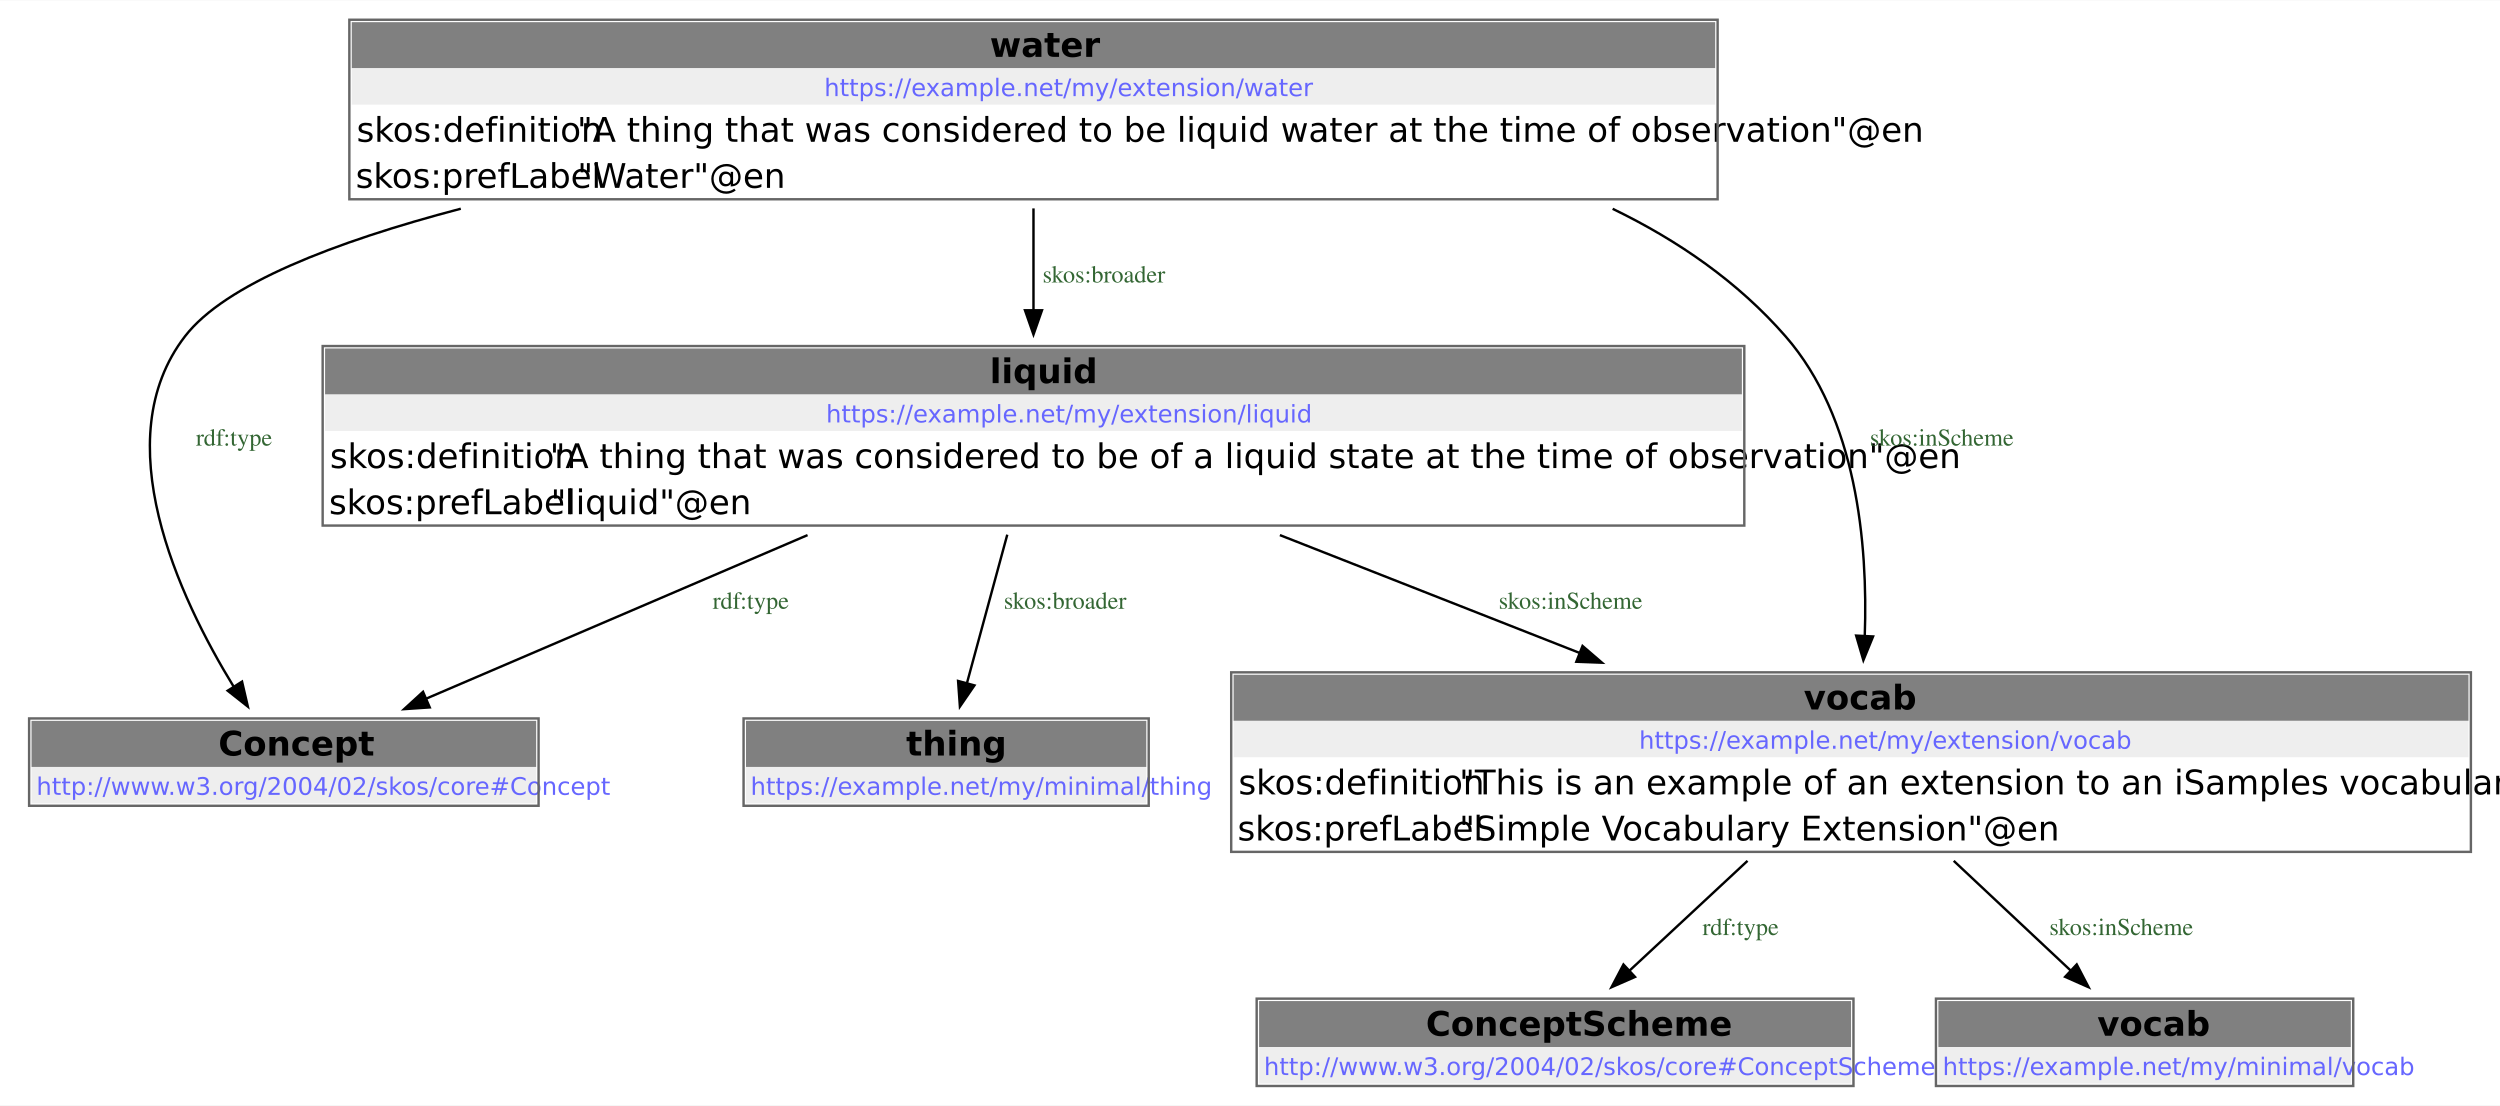
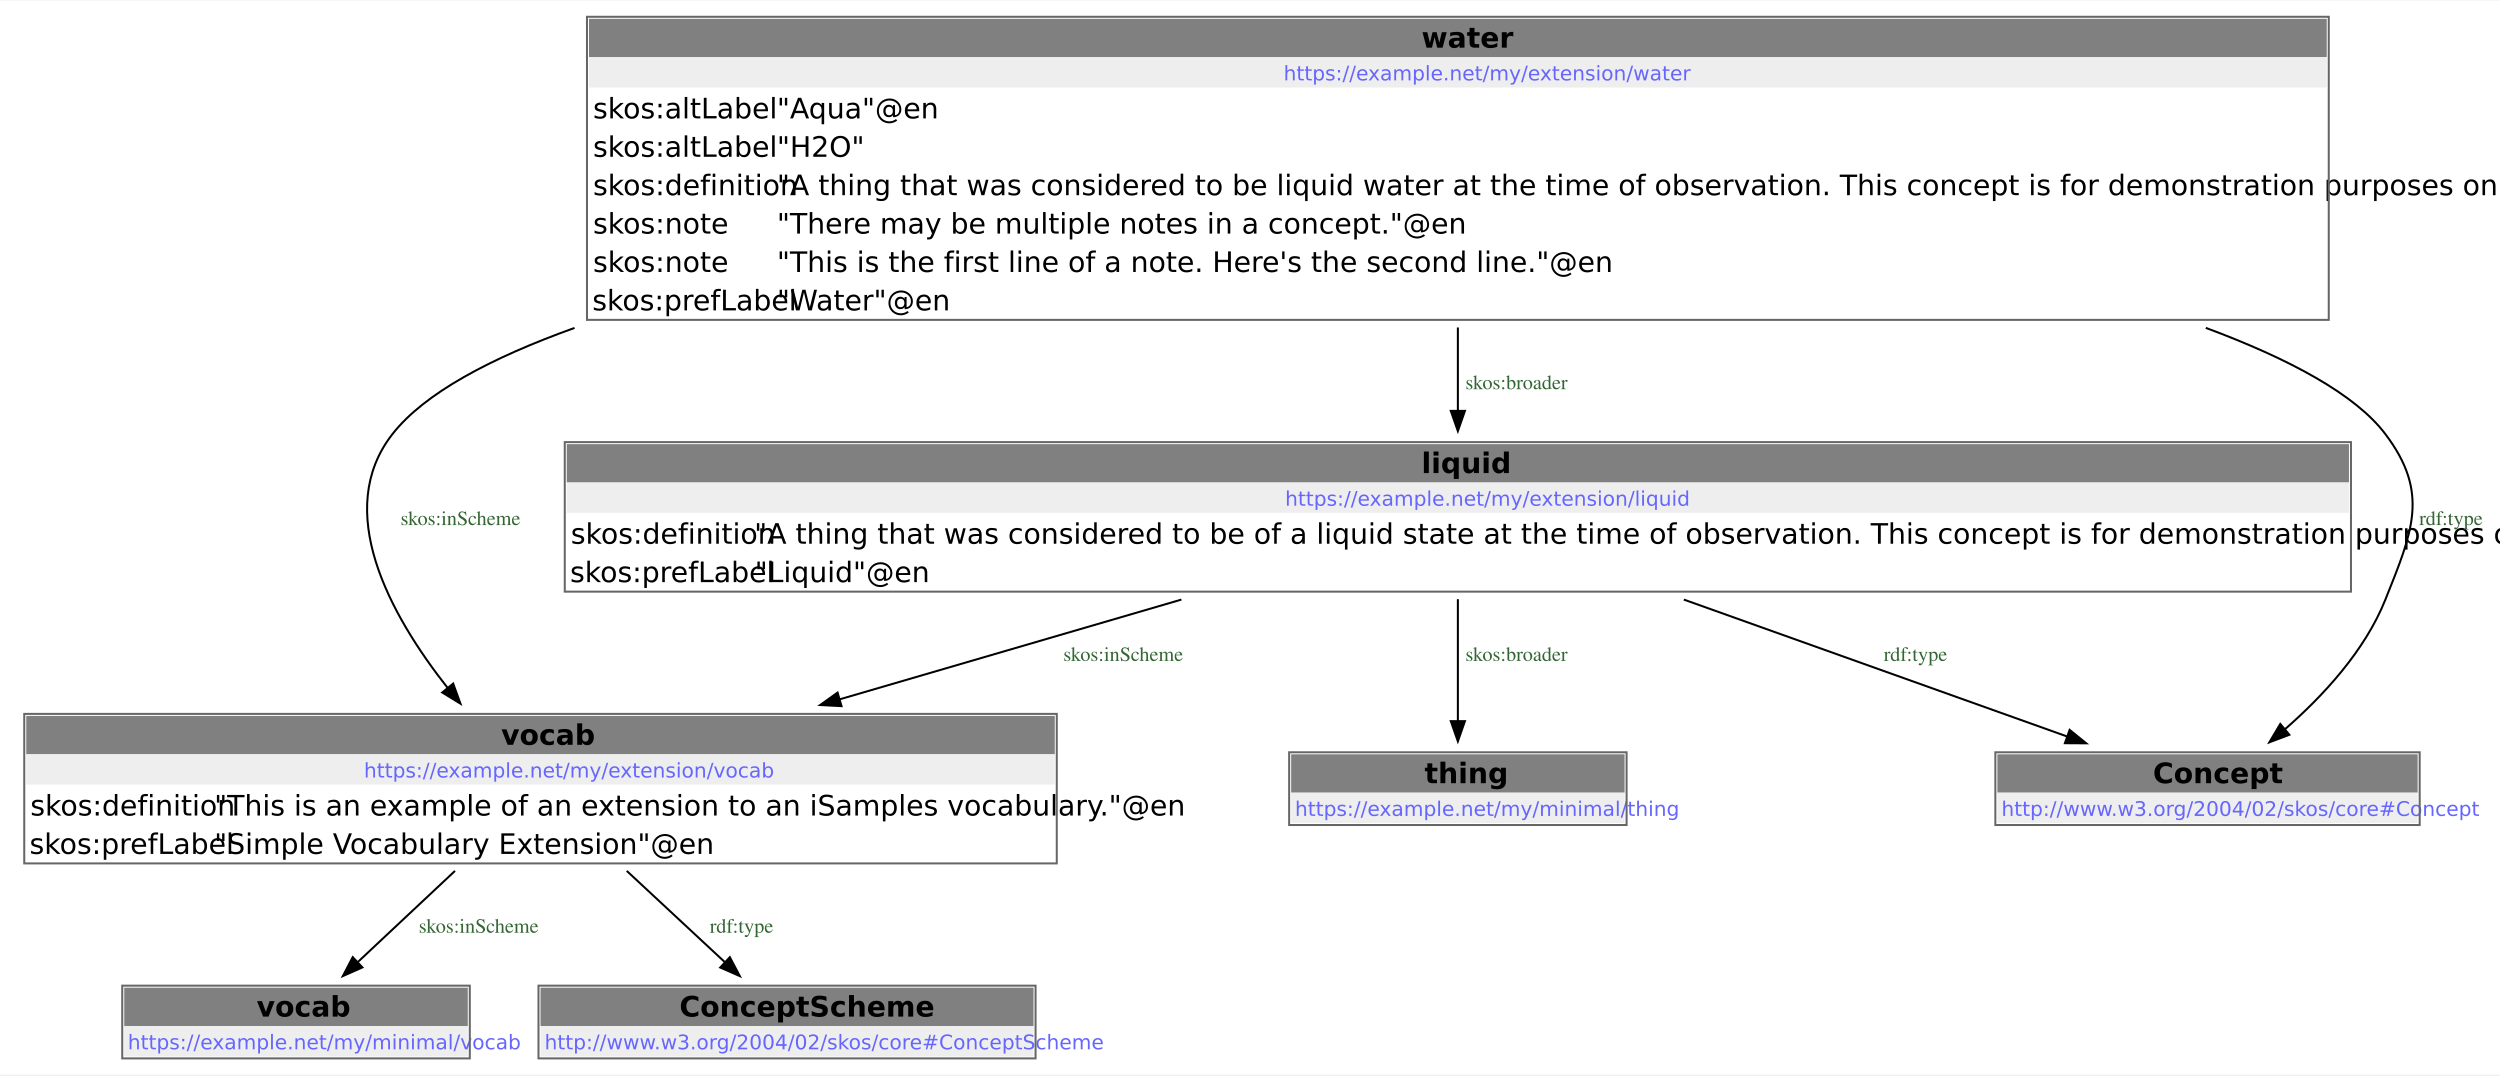
- <svg xmlns="http://www.w3.org/2000/svg" xmlns:xlink="http://www.w3.org/1999/xlink" width="1031pt" height="456pt" viewBox="0.00 0.00 1030.50 455.50">
-   <g id="graph0" class="graph" transform="scale(1 1) rotate(0) translate(4 451.5)">
-     <polygon fill="white" stroke="none" points="-4,4 -4,-451.5 1026.5,-451.5 1026.5,4 -4,4" />
+ <svg xmlns="http://www.w3.org/2000/svg" xmlns:xlink="http://www.w3.org/1999/xlink" width="1237pt" height="532pt" viewBox="0.00 0.00 1237.25 531.50">
+   <g id="graph0" class="graph" transform="scale(1 1) rotate(0) translate(4 527.5)">
+     <polygon fill="white" stroke="none" points="-4,4 -4,-527.5 1233.25,-527.5 1233.25,4 -4,4" />
    <g id="node1" class="node">
-       <polygon fill="grey" stroke="none" points="141,-423.5 141,-442.5 703,-442.5 703,-423.5 141,-423.5" />
-       <text text-anchor="start" x="404" y="-428.2" font-family="DejaVu Sans" font-weight="bold" font-size="14.00">water</text>
+       <polygon fill="grey" stroke="none" points="9,-154.5 9,-173.5 518,-173.5 518,-154.5 9,-154.5" />
+       <text text-anchor="start" x="244" y="-159.2" font-family="DejaVu Sans" font-weight="bold" font-size="14.00">vocab</text>
      <g id="a_node1_0">
-         <a xlink:href="https://example.net/my/extension/water" xlink:title="&lt;TABLE&gt;">
-           <polygon fill="#eeeeee" stroke="none" points="141,-408.5 141,-423.5 703,-423.5 703,-408.5 141,-408.5" />
-           <text text-anchor="start" x="335.75" y="-412" font-family="DejaVu Sans" font-size="10.00" fill="#6666ff">https://example.net/my/extension/water</text>
+         <a xlink:href="https://example.net/my/extension/vocab" xlink:title="&lt;TABLE&gt;">
+           <polygon fill="#eeeeee" stroke="none" points="9,-139.5 9,-154.5 518,-154.5 518,-139.5 9,-139.5" />
+           <text text-anchor="start" x="176.12" y="-143" font-family="DejaVu Sans" font-size="10.00" fill="#6666ff">https://example.net/my/extension/vocab</text>
        </a>
      </g>
-       <text text-anchor="start" x="143" y="-393.2" font-family="DejaVu Sans" font-size="14.00">skos:definition</text>
-       <text text-anchor="start" x="233.88" y="-393.2" font-family="DejaVu Sans" font-size="14.00">"A thing that was considered to be liquid water at the time of observation"@en</text>
-       <text text-anchor="start" x="142.62" y="-374.2" font-family="DejaVu Sans" font-size="14.00">skos:prefLabel</text>
-       <text text-anchor="start" x="234" y="-374.2" font-family="DejaVu Sans" font-size="14.00">"Water"@en</text>
-       <polygon fill="none" stroke="#666666" points="140,-369.5 140,-443.5 704,-443.5 704,-369.5 140,-369.5" />
+       <text text-anchor="start" x="11" y="-124.2" font-family="DejaVu Sans" font-size="14.00">skos:definition</text>
+       <text text-anchor="start" x="102" y="-124.2" font-family="DejaVu Sans" font-size="14.00">"This is an example of an extension to an iSamples vocabulary."@en</text>
+       <text text-anchor="start" x="10.62" y="-105.2" font-family="DejaVu Sans" font-size="14.00">skos:prefLabel</text>
+       <text text-anchor="start" x="102" y="-105.2" font-family="DejaVu Sans" font-size="14.00">"Simple Vocabulary Extension"@en</text>
+       <polygon fill="none" stroke="#666666" points="8,-100.5 8,-174.5 519,-174.5 519,-100.5 8,-100.5" />
    </g>
    <g id="node2" class="node">
-       <polygon fill="grey" stroke="none" points="130,-289 130,-308 714,-308 714,-289 130,-289" />
-       <text text-anchor="start" x="404" y="-293.7" font-family="DejaVu Sans" font-weight="bold" font-size="14.00">liquid</text>
+       <polygon fill="grey" stroke="none" points="57.5,-20 57.5,-39 227.5,-39 227.5,-20 57.5,-20" />
+       <text text-anchor="start" x="123" y="-24.7" font-family="DejaVu Sans" font-weight="bold" font-size="14.00">vocab</text>
      <g id="a_node2_1">
-         <a xlink:href="https://example.net/my/extension/liquid" xlink:title="&lt;TABLE&gt;">
-           <polygon fill="#eeeeee" stroke="none" points="130,-274 130,-289 714,-289 714,-274 130,-274" />
-           <text text-anchor="start" x="336.5" y="-277.5" font-family="DejaVu Sans" font-size="10.00" fill="#6666ff">https://example.net/my/extension/liquid</text>
+         <a xlink:href="https://example.net/my/minimal/vocab" xlink:title="&lt;TABLE&gt;">
+           <polygon fill="#eeeeee" stroke="none" points="57.5,-5 57.5,-20 227.5,-20 227.5,-5 57.5,-5" />
+           <text text-anchor="start" x="59.25" y="-8.5" font-family="DejaVu Sans" font-size="10.00" fill="#6666ff">https://example.net/my/minimal/vocab</text>
        </a>
      </g>
-       <text text-anchor="start" x="132" y="-258.7" font-family="DejaVu Sans" font-size="14.00">skos:definition</text>
-       <text text-anchor="start" x="222.62" y="-258.7" font-family="DejaVu Sans" font-size="14.00">"A thing that was considered to be of a liquid state at the time of observation"@en</text>
-       <text text-anchor="start" x="131.62" y="-239.7" font-family="DejaVu Sans" font-size="14.00">skos:prefLabel</text>
-       <text text-anchor="start" x="223" y="-239.7" font-family="DejaVu Sans" font-size="14.00">"liquid"@en</text>
-       <polygon fill="none" stroke="#666666" points="129,-235 129,-309 715,-309 715,-235 129,-235" />
+       <polygon fill="none" stroke="#666666" points="56.5,-4 56.5,-40 228.5,-40 228.5,-4 56.5,-4" />
    </g>
    <g id="edge1" class="edge">
-       <path fill="none" stroke="BLACK" d="M422,-365.75C422,-352.51 422,-337.59 422,-323.65" />
-       <polygon fill="BLACK" stroke="BLACK" points="425.5,-323.73 422,-313.73 418.5,-323.73 425.5,-323.73" />
-       <text text-anchor="start" x="422" y="-335.2" font-family="Times,serif" font-size="14.00"> </text>
-       <text text-anchor="start" x="425.75" y="-335.2" font-family="Times,serif" font-size="10.00" fill="#336633">skos:broader</text>
-       <text text-anchor="start" x="477.5" y="-335.2" font-family="Times,serif" font-size="14.00"> </text>
+       <path fill="none" stroke="BLACK" d="M221.18,-96.8C205.23,-81.84 187.42,-65.13 172.78,-51.41" />
+       <polygon fill="BLACK" stroke="BLACK" points="175.36,-49.03 165.67,-44.74 170.57,-54.13 175.36,-49.03" />
+       <text text-anchor="start" x="199.5" y="-66.2" font-family="Times,serif" font-size="14.00"> </text>
+       <text text-anchor="start" x="203.25" y="-66.2" font-family="Times,serif" font-size="10.00" fill="#336633">skos:inScheme</text>
+       <text text-anchor="start" x="264" y="-66.2" font-family="Times,serif" font-size="14.00"> </text>
+     </g>
+     <g id="node6" class="node">
+       <polygon fill="grey" stroke="none" points="263.5,-20 263.5,-39 507.5,-39 507.5,-20 263.5,-20" />
+       <text text-anchor="start" x="332.25" y="-24.7" font-family="DejaVu Sans" font-weight="bold" font-size="14.00">ConceptScheme</text>
+       <g id="a_node6_2">
+         <a xlink:href="http://www.w3.org/2004/02/skos/core#ConceptScheme" xlink:title="&lt;TABLE&gt;">
+           <polygon fill="#eeeeee" stroke="none" points="263.5,-5 263.5,-20 507.5,-20 507.5,-5 263.5,-5" />
+           <text text-anchor="start" x="265.5" y="-8.5" font-family="DejaVu Sans" font-size="10.00" fill="#6666ff">http://www.w3.org/2004/02/skos/core#ConceptScheme</text>
+         </a>
+       </g>
+       <polygon fill="none" stroke="#666666" points="262.5,-4 262.5,-40 508.5,-40 508.5,-4 262.5,-4" />
+     </g>
+     <g id="edge5" class="edge">
+       <path fill="none" stroke="BLACK" d="M306.17,-96.8C322.25,-81.84 340.21,-65.13 354.97,-51.41" />
+       <polygon fill="BLACK" stroke="BLACK" points="357.2,-54.11 362.14,-44.73 352.43,-48.98 357.2,-54.11" />
+       <text text-anchor="start" x="343.5" y="-66.2" font-family="Times,serif" font-size="14.00"> </text>
+       <text text-anchor="start" x="347.25" y="-66.2" font-family="Times,serif" font-size="10.00" fill="#336633">rdf:type</text>
+       <text text-anchor="start" x="379.5" y="-66.2" font-family="Times,serif" font-size="14.00"> </text>
+     </g>
+     <g id="node3" class="node">
+       <polygon fill="grey" stroke="none" points="276.5,-289 276.5,-308 1158.5,-308 1158.5,-289 276.5,-289" />
+       <text text-anchor="start" x="699.5" y="-293.7" font-family="DejaVu Sans" font-weight="bold" font-size="14.00">liquid</text>
+       <g id="a_node3_3">
+         <a xlink:href="https://example.net/my/extension/liquid" xlink:title="&lt;TABLE&gt;">
+           <polygon fill="#eeeeee" stroke="none" points="276.5,-274 276.5,-289 1158.5,-289 1158.5,-274 276.5,-274" />
+           <text text-anchor="start" x="632" y="-277.5" font-family="DejaVu Sans" font-size="10.00" fill="#6666ff">https://example.net/my/extension/liquid</text>
+         </a>
+       </g>
+       <text text-anchor="start" x="278.5" y="-258.7" font-family="DejaVu Sans" font-size="14.00">skos:definition</text>
+       <text text-anchor="start" x="369.25" y="-258.7" font-family="DejaVu Sans" font-size="14.00">"A thing that was considered to be of a liquid state at the time of observation. This concept is for demonstration purposes only."@en</text>
+       <text text-anchor="start" x="278.12" y="-239.7" font-family="DejaVu Sans" font-size="14.00">skos:prefLabel</text>
+       <text text-anchor="start" x="369.5" y="-239.7" font-family="DejaVu Sans" font-size="14.00">"Liquid"@en</text>
+       <polygon fill="none" stroke="#666666" points="275.5,-235 275.5,-309 1159.5,-309 1159.5,-235 275.5,-235" />
+     </g>
+     <g id="edge4" class="edge">
+       <path fill="none" stroke="BLACK" d="M580.67,-231.07C527.19,-215.46 465.73,-197.52 411.24,-181.62" />
+       <polygon fill="BLACK" stroke="BLACK" points="412.47,-178.33 401.89,-178.89 410.51,-185.05 412.47,-178.33" />
+       <text text-anchor="start" x="518.5" y="-200.7" font-family="Times,serif" font-size="14.00"> </text>
+       <text text-anchor="start" x="522.25" y="-200.7" font-family="Times,serif" font-size="10.00" fill="#336633">skos:inScheme</text>
+       <text text-anchor="start" x="583" y="-200.7" font-family="Times,serif" font-size="14.00"> </text>
    </g>
    <g id="node4" class="node">
-       <polygon fill="grey" stroke="none" points="504.5,-154.5 504.5,-173.5 1013.5,-173.5 1013.5,-154.5 504.5,-154.5" />
-       <text text-anchor="start" x="739.5" y="-159.2" font-family="DejaVu Sans" font-weight="bold" font-size="14.00">vocab</text>
-       <g id="a_node4_2">
-         <a xlink:href="https://example.net/my/extension/vocab" xlink:title="&lt;TABLE&gt;">
-           <polygon fill="#eeeeee" stroke="none" points="504.5,-139.5 504.5,-154.5 1013.5,-154.5 1013.5,-139.5 504.5,-139.5" />
-           <text text-anchor="start" x="671.62" y="-143" font-family="DejaVu Sans" font-size="10.00" fill="#6666ff">https://example.net/my/extension/vocab</text>
+       <polygon fill="grey" stroke="none" points="635,-135.5 635,-154.5 800,-154.5 800,-135.5 635,-135.5" />
+       <text text-anchor="start" x="701" y="-140.2" font-family="DejaVu Sans" font-weight="bold" font-size="14.00">thing</text>
+       <g id="a_node4_4">
+         <a xlink:href="https://example.net/my/minimal/thing" xlink:title="&lt;TABLE&gt;">
+           <polygon fill="#eeeeee" stroke="none" points="635,-120.5 635,-135.5 800,-135.5 800,-120.5 635,-120.5" />
+           <text text-anchor="start" x="636.88" y="-124" font-family="DejaVu Sans" font-size="10.00" fill="#6666ff">https://example.net/my/minimal/thing</text>
        </a>
      </g>
-       <text text-anchor="start" x="506.5" y="-124.2" font-family="DejaVu Sans" font-size="14.00">skos:definition</text>
-       <text text-anchor="start" x="597.5" y="-124.2" font-family="DejaVu Sans" font-size="14.00">"This is an example of an extension to an iSamples vocabulary."@en</text>
-       <text text-anchor="start" x="506.12" y="-105.2" font-family="DejaVu Sans" font-size="14.00">skos:prefLabel</text>
-       <text text-anchor="start" x="597.5" y="-105.2" font-family="DejaVu Sans" font-size="14.00">"Simple Vocabulary Extension"@en</text>
-       <polygon fill="none" stroke="#666666" points="503.5,-100.5 503.5,-174.5 1014.5,-174.5 1014.5,-100.5 503.5,-100.5" />
+       <polygon fill="none" stroke="#666666" points="634,-119.5 634,-155.5 801,-155.5 801,-119.5 634,-119.5" />
+     </g>
+     <g id="edge2" class="edge">
+       <path fill="none" stroke="BLACK" d="M717.5,-231.25C717.5,-211.95 717.5,-189.07 717.5,-170.86" />
+       <polygon fill="BLACK" stroke="BLACK" points="721,-170.9 717.5,-160.9 714,-170.9 721,-170.9" />
+       <text text-anchor="start" x="717.5" y="-200.7" font-family="Times,serif" font-size="14.00"> </text>
+       <text text-anchor="start" x="721.25" y="-200.7" font-family="Times,serif" font-size="10.00" fill="#336633">skos:broader</text>
+       <text text-anchor="start" x="773" y="-200.7" font-family="Times,serif" font-size="14.00"> </text>
+     </g>
+     <g id="node5" class="node">
+       <polygon fill="grey" stroke="none" points="984.5,-135.5 984.5,-154.5 1192.5,-154.5 1192.5,-135.5 984.5,-135.5" />
+       <text text-anchor="start" x="1061.5" y="-140.2" font-family="DejaVu Sans" font-weight="bold" font-size="14.00">Concept</text>
+       <g id="a_node5_5">
+         <a xlink:href="http://www.w3.org/2004/02/skos/core#Concept" xlink:title="&lt;TABLE&gt;">
+           <polygon fill="#eeeeee" stroke="none" points="984.5,-120.5 984.5,-135.5 1192.5,-135.5 1192.5,-120.5 984.5,-120.5" />
+           <text text-anchor="start" x="986.5" y="-124" font-family="DejaVu Sans" font-size="10.00" fill="#6666ff">http://www.w3.org/2004/02/skos/core#Concept</text>
+         </a>
+       </g>
+       <polygon fill="none" stroke="#666666" points="983.5,-119.5 983.5,-155.5 1193.5,-155.5 1193.5,-119.5 983.5,-119.5" />
+     </g>
+     <g id="edge3" class="edge">
+       <path fill="none" stroke="BLACK" d="M829.32,-231.07C891.09,-209 965.89,-182.29 1019.22,-163.24" />
+       <polygon fill="BLACK" stroke="BLACK" points="1020.26,-166.59 1028.5,-159.93 1017.91,-159.99 1020.26,-166.59" />
+       <text text-anchor="start" x="924.5" y="-200.7" font-family="Times,serif" font-size="14.00"> </text>
+       <text text-anchor="start" x="928.25" y="-200.7" font-family="Times,serif" font-size="10.00" fill="#336633">rdf:type</text>
+       <text text-anchor="start" x="960.5" y="-200.7" font-family="Times,serif" font-size="14.00"> </text>
+     </g>
+     <g id="node7" class="node">
+       <polygon fill="grey" stroke="none" points="287.5,-499.5 287.5,-518.5 1147.5,-518.5 1147.5,-499.5 287.5,-499.5" />
+       <text text-anchor="start" x="699.5" y="-504.2" font-family="DejaVu Sans" font-weight="bold" font-size="14.00">water</text>
+       <g id="a_node7_6">
+         <a xlink:href="https://example.net/my/extension/water" xlink:title="&lt;TABLE&gt;">
+           <polygon fill="#eeeeee" stroke="none" points="287.5,-484.5 287.5,-499.5 1147.5,-499.5 1147.5,-484.5 287.5,-484.5" />
+           <text text-anchor="start" x="631.25" y="-488" font-family="DejaVu Sans" font-size="10.00" fill="#6666ff">https://example.net/my/extension/water</text>
+         </a>
+       </g>
+       <text text-anchor="start" x="289.5" y="-469.2" font-family="DejaVu Sans" font-size="14.00">skos:altLabel</text>
+       <text text-anchor="start" x="380.5" y="-469.2" font-family="DejaVu Sans" font-size="14.00">"Aqua"@en</text>
+       <text text-anchor="start" x="289.5" y="-450.2" font-family="DejaVu Sans" font-size="14.00">skos:altLabel</text>
+       <text text-anchor="start" x="380.5" y="-450.2" font-family="DejaVu Sans" font-size="14.00">"H2O"</text>
+       <text text-anchor="start" x="289.5" y="-431.2" font-family="DejaVu Sans" font-size="14.00">skos:definition</text>
+       <text text-anchor="start" x="380.5" y="-431.2" font-family="DejaVu Sans" font-size="14.00">"A thing that was considered to be liquid water at the time of observation. This concept is for demonstration purposes only."@en</text>
+       <text text-anchor="start" x="289.5" y="-412.2" font-family="DejaVu Sans" font-size="14.00">skos:note</text>
+       <text text-anchor="start" x="380.5" y="-412.2" font-family="DejaVu Sans" font-size="14.00">"There may be multiple notes in a concept."@en</text>
+       <text text-anchor="start" x="289.5" y="-393.2" font-family="DejaVu Sans" font-size="14.00">skos:note</text>
+       <text text-anchor="start" x="380.5" y="-393.2" font-family="DejaVu Sans" font-size="14.00">"This is the first line of a note. Here's the second line."@en</text>
+       <text text-anchor="start" x="289.12" y="-374.2" font-family="DejaVu Sans" font-size="14.00">skos:prefLabel</text>
+       <text text-anchor="start" x="380.5" y="-374.2" font-family="DejaVu Sans" font-size="14.00">"Water"@en</text>
+       <polygon fill="none" stroke="#666666" points="286.5,-369.5 286.5,-519.5 1148.5,-519.5 1148.5,-369.5 286.5,-369.5" />
+     </g>
+     <g id="edge8" class="edge">
+       <path fill="none" stroke="BLACK" d="M280.33,-365.52C238.62,-350.53 205.98,-333.1 190.25,-313 160.82,-275.39 188.42,-224.24 217.78,-187.04" />
+       <polygon fill="BLACK" stroke="BLACK" points="220.28,-189.51 223.89,-179.55 214.85,-185.09 220.28,-189.51" />
+       <text text-anchor="start" x="190.5" y="-267.95" font-family="Times,serif" font-size="14.00"> </text>
+       <text text-anchor="start" x="194.25" y="-267.95" font-family="Times,serif" font-size="10.00" fill="#336633">skos:inScheme</text>
+       <text text-anchor="start" x="255" y="-267.95" font-family="Times,serif" font-size="14.00"> </text>
+     </g>
+     <g id="edge7" class="edge">
+       <path fill="none" stroke="BLACK" d="M717.5,-365.73C717.5,-351.6 717.5,-337.2 717.5,-324.09" />
+       <polygon fill="BLACK" stroke="BLACK" points="721,-324.45 717.5,-314.45 714,-324.45 721,-324.45" />
+       <text text-anchor="start" x="717.5" y="-335.2" font-family="Times,serif" font-size="14.00"> </text>
+       <text text-anchor="start" x="721.25" y="-335.2" font-family="Times,serif" font-size="10.00" fill="#336633">skos:broader</text>
+       <text text-anchor="start" x="773" y="-335.2" font-family="Times,serif" font-size="14.00"> </text>
    </g>
    <g id="edge6" class="edge">
-       <path fill="none" stroke="BLACK" d="M660.73,-365.57C687.68,-352.54 712.44,-335.43 732,-313 761.25,-279.46 766.01,-227.84 764.65,-189.44" />
-       <polygon fill="BLACK" stroke="BLACK" points="768.09,-189.29 764.08,-179.48 761.1,-189.65 768.09,-189.29" />
-       <text text-anchor="start" x="763" y="-267.95" font-family="Times,serif" font-size="14.00"> </text>
-       <text text-anchor="start" x="766.75" y="-267.95" font-family="Times,serif" font-size="10.00" fill="#336633">skos:inScheme</text>
-       <text text-anchor="start" x="827.5" y="-267.95" font-family="Times,serif" font-size="14.00"> </text>
-     </g>
-     <g id="node5" class="node">
-       <polygon fill="grey" stroke="none" points="9,-135.5 9,-154.5 217,-154.5 217,-135.5 9,-135.5" />
-       <text text-anchor="start" x="86" y="-140.2" font-family="DejaVu Sans" font-weight="bold" font-size="14.00">Concept</text>
-       <g id="a_node5_3">
-         <a xlink:href="http://www.w3.org/2004/02/skos/core#Concept" xlink:title="&lt;TABLE&gt;">
-           <polygon fill="#eeeeee" stroke="none" points="9,-120.5 9,-135.5 217,-135.5 217,-120.5 9,-120.5" />
-           <text text-anchor="start" x="11" y="-124" font-family="DejaVu Sans" font-size="10.00" fill="#6666ff">http://www.w3.org/2004/02/skos/core#Concept</text>
-         </a>
-       </g>
-       <polygon fill="none" stroke="#666666" points="8,-119.5 8,-155.5 218,-155.5 218,-119.5 8,-119.5" />
-     </g>
-     <g id="edge4" class="edge">
-       <path fill="none" stroke="BLACK" d="M185.94,-365.61C133.6,-351.86 88.73,-334.4 72.25,-313 39.44,-270.39 69.52,-205.77 92.51,-168.28" />
-       <polygon fill="BLACK" stroke="BLACK" points="95.77,-170.69 98.17,-160.37 89.85,-166.94 95.77,-170.69" />
-       <text text-anchor="start" x="73" y="-267.95" font-family="Times,serif" font-size="14.00"> </text>
-       <text text-anchor="start" x="76.75" y="-267.95" font-family="Times,serif" font-size="10.00" fill="#336633">rdf:type</text>
-       <text text-anchor="start" x="109" y="-267.95" font-family="Times,serif" font-size="14.00"> </text>
-     </g>
-     <g id="node3" class="node">
-       <polygon fill="grey" stroke="none" points="303.5,-135.5 303.5,-154.5 468.5,-154.5 468.5,-135.5 303.5,-135.5" />
-       <text text-anchor="start" x="369.5" y="-140.2" font-family="DejaVu Sans" font-weight="bold" font-size="14.00">thing</text>
-       <g id="a_node3_4">
-         <a xlink:href="https://example.net/my/minimal/thing" xlink:title="&lt;TABLE&gt;">
-           <polygon fill="#eeeeee" stroke="none" points="303.5,-120.5 303.5,-135.5 468.5,-135.5 468.5,-120.5 303.5,-120.5" />
-           <text text-anchor="start" x="305.38" y="-124" font-family="DejaVu Sans" font-size="10.00" fill="#6666ff">https://example.net/my/minimal/thing</text>
-         </a>
-       </g>
-       <polygon fill="none" stroke="#666666" points="302.5,-119.5 302.5,-155.5 469.5,-155.5 469.5,-119.5 302.5,-119.5" />
-     </g>
-     <g id="edge2" class="edge">
-       <path fill="none" stroke="BLACK" d="M411.2,-231.25C405.86,-211.58 399.5,-188.2 394.51,-169.82" />
-       <polygon fill="BLACK" stroke="BLACK" points="397.67,-169.12 391.67,-160.38 390.92,-170.95 397.67,-169.12" />
-       <text text-anchor="start" x="406" y="-200.7" font-family="Times,serif" font-size="14.00"> </text>
-       <text text-anchor="start" x="409.75" y="-200.7" font-family="Times,serif" font-size="10.00" fill="#336633">skos:broader</text>
-       <text text-anchor="start" x="461.5" y="-200.7" font-family="Times,serif" font-size="14.00"> </text>
-     </g>
-     <g id="edge3" class="edge">
-       <path fill="none" stroke="BLACK" d="M523.57,-231.07C562.61,-215.72 607.37,-198.12 647.31,-182.42" />
-       <polygon fill="BLACK" stroke="BLACK" points="648.32,-185.38 656.35,-178.47 645.76,-178.87 648.32,-185.38" />
-       <text text-anchor="start" x="610" y="-200.7" font-family="Times,serif" font-size="14.00"> </text>
-       <text text-anchor="start" x="613.75" y="-200.7" font-family="Times,serif" font-size="10.00" fill="#336633">skos:inScheme</text>
-       <text text-anchor="start" x="674.5" y="-200.7" font-family="Times,serif" font-size="14.00"> </text>
-     </g>
-     <g id="edge8" class="edge">
-       <path fill="none" stroke="BLACK" d="M328.87,-231.07C277.76,-209.15 215.96,-182.65 171.6,-163.63" />
-       <polygon fill="BLACK" stroke="BLACK" points="173.14,-160.05 162.57,-159.33 170.38,-166.48 173.14,-160.05" />
-       <text text-anchor="start" x="286" y="-200.7" font-family="Times,serif" font-size="14.00"> </text>
-       <text text-anchor="start" x="289.75" y="-200.7" font-family="Times,serif" font-size="10.00" fill="#336633">rdf:type</text>
-       <text text-anchor="start" x="322" y="-200.7" font-family="Times,serif" font-size="14.00"> </text>
-     </g>
-     <g id="node6" class="node">
-       <polygon fill="grey" stroke="none" points="515,-20 515,-39 759,-39 759,-20 515,-20" />
-       <text text-anchor="start" x="583.75" y="-24.7" font-family="DejaVu Sans" font-weight="bold" font-size="14.00">ConceptScheme</text>
-       <g id="a_node6_5">
-         <a xlink:href="http://www.w3.org/2004/02/skos/core#ConceptScheme" xlink:title="&lt;TABLE&gt;">
-           <polygon fill="#eeeeee" stroke="none" points="515,-5 515,-20 759,-20 759,-5 515,-5" />
-           <text text-anchor="start" x="517" y="-8.5" font-family="DejaVu Sans" font-size="10.00" fill="#6666ff">http://www.w3.org/2004/02/skos/core#ConceptScheme</text>
-         </a>
-       </g>
-       <polygon fill="none" stroke="#666666" points="514,-4 514,-40 760,-40 760,-4 514,-4" />
-     </g>
-     <g id="edge5" class="edge">
-       <path fill="none" stroke="BLACK" d="M716.33,-96.8C700.1,-81.7 681.95,-64.82 667.12,-51.02" />
-       <polygon fill="BLACK" stroke="BLACK" points="669.96,-48.95 660.25,-44.7 665.19,-54.08 669.96,-48.95" />
-       <text text-anchor="start" x="694" y="-66.2" font-family="Times,serif" font-size="14.00"> </text>
-       <text text-anchor="start" x="697.75" y="-66.2" font-family="Times,serif" font-size="10.00" fill="#336633">rdf:type</text>
-       <text text-anchor="start" x="730" y="-66.2" font-family="Times,serif" font-size="14.00"> </text>
-     </g>
-     <g id="node7" class="node">
-       <polygon fill="grey" stroke="none" points="795,-20 795,-39 965,-39 965,-20 795,-20" />
-       <text text-anchor="start" x="860.5" y="-24.7" font-family="DejaVu Sans" font-weight="bold" font-size="14.00">vocab</text>
-       <g id="a_node7_6">
-         <a xlink:href="https://example.net/my/minimal/vocab" xlink:title="&lt;TABLE&gt;">
-           <polygon fill="#eeeeee" stroke="none" points="795,-5 795,-20 965,-20 965,-5 795,-5" />
-           <text text-anchor="start" x="796.75" y="-8.5" font-family="DejaVu Sans" font-size="10.00" fill="#6666ff">https://example.net/my/minimal/vocab</text>
-         </a>
-       </g>
-       <polygon fill="none" stroke="#666666" points="794,-4 794,-40 966,-40 966,-4 794,-4" />
-     </g>
-     <g id="edge7" class="edge">
-       <path fill="none" stroke="BLACK" d="M801.32,-96.8C817.42,-81.7 835.41,-64.82 850.13,-51.02" />
-       <polygon fill="BLACK" stroke="BLACK" points="852.03,-54.1 856.93,-44.7 847.24,-48.99 852.03,-54.1" />
-       <text text-anchor="start" x="837" y="-66.2" font-family="Times,serif" font-size="14.00"> </text>
-       <text text-anchor="start" x="840.75" y="-66.2" font-family="Times,serif" font-size="10.00" fill="#336633">skos:inScheme</text>
-       <text text-anchor="start" x="901.5" y="-66.2" font-family="Times,serif" font-size="14.00"> </text>
+       <path fill="none" stroke="BLACK" d="M1087.65,-365.54C1129.04,-350.17 1161.68,-332.63 1176.5,-313 1198.47,-283.92 1190.03,-264.84 1176.5,-231 1166.34,-205.59 1145.52,-183.18 1126.68,-166.78" />
+       <polygon fill="BLACK" stroke="BLACK" points="1129,-164.16 1119.09,-160.42 1124.51,-169.53 1129,-164.16" />
+       <text text-anchor="start" x="1189.5" y="-267.95" font-family="Times,serif" font-size="14.00"> </text>
+       <text text-anchor="start" x="1193.25" y="-267.95" font-family="Times,serif" font-size="10.00" fill="#336633">rdf:type</text>
+       <text text-anchor="start" x="1225.5" y="-267.95" font-family="Times,serif" font-size="14.00"> </text>
    </g>
  </g>
</svg>
